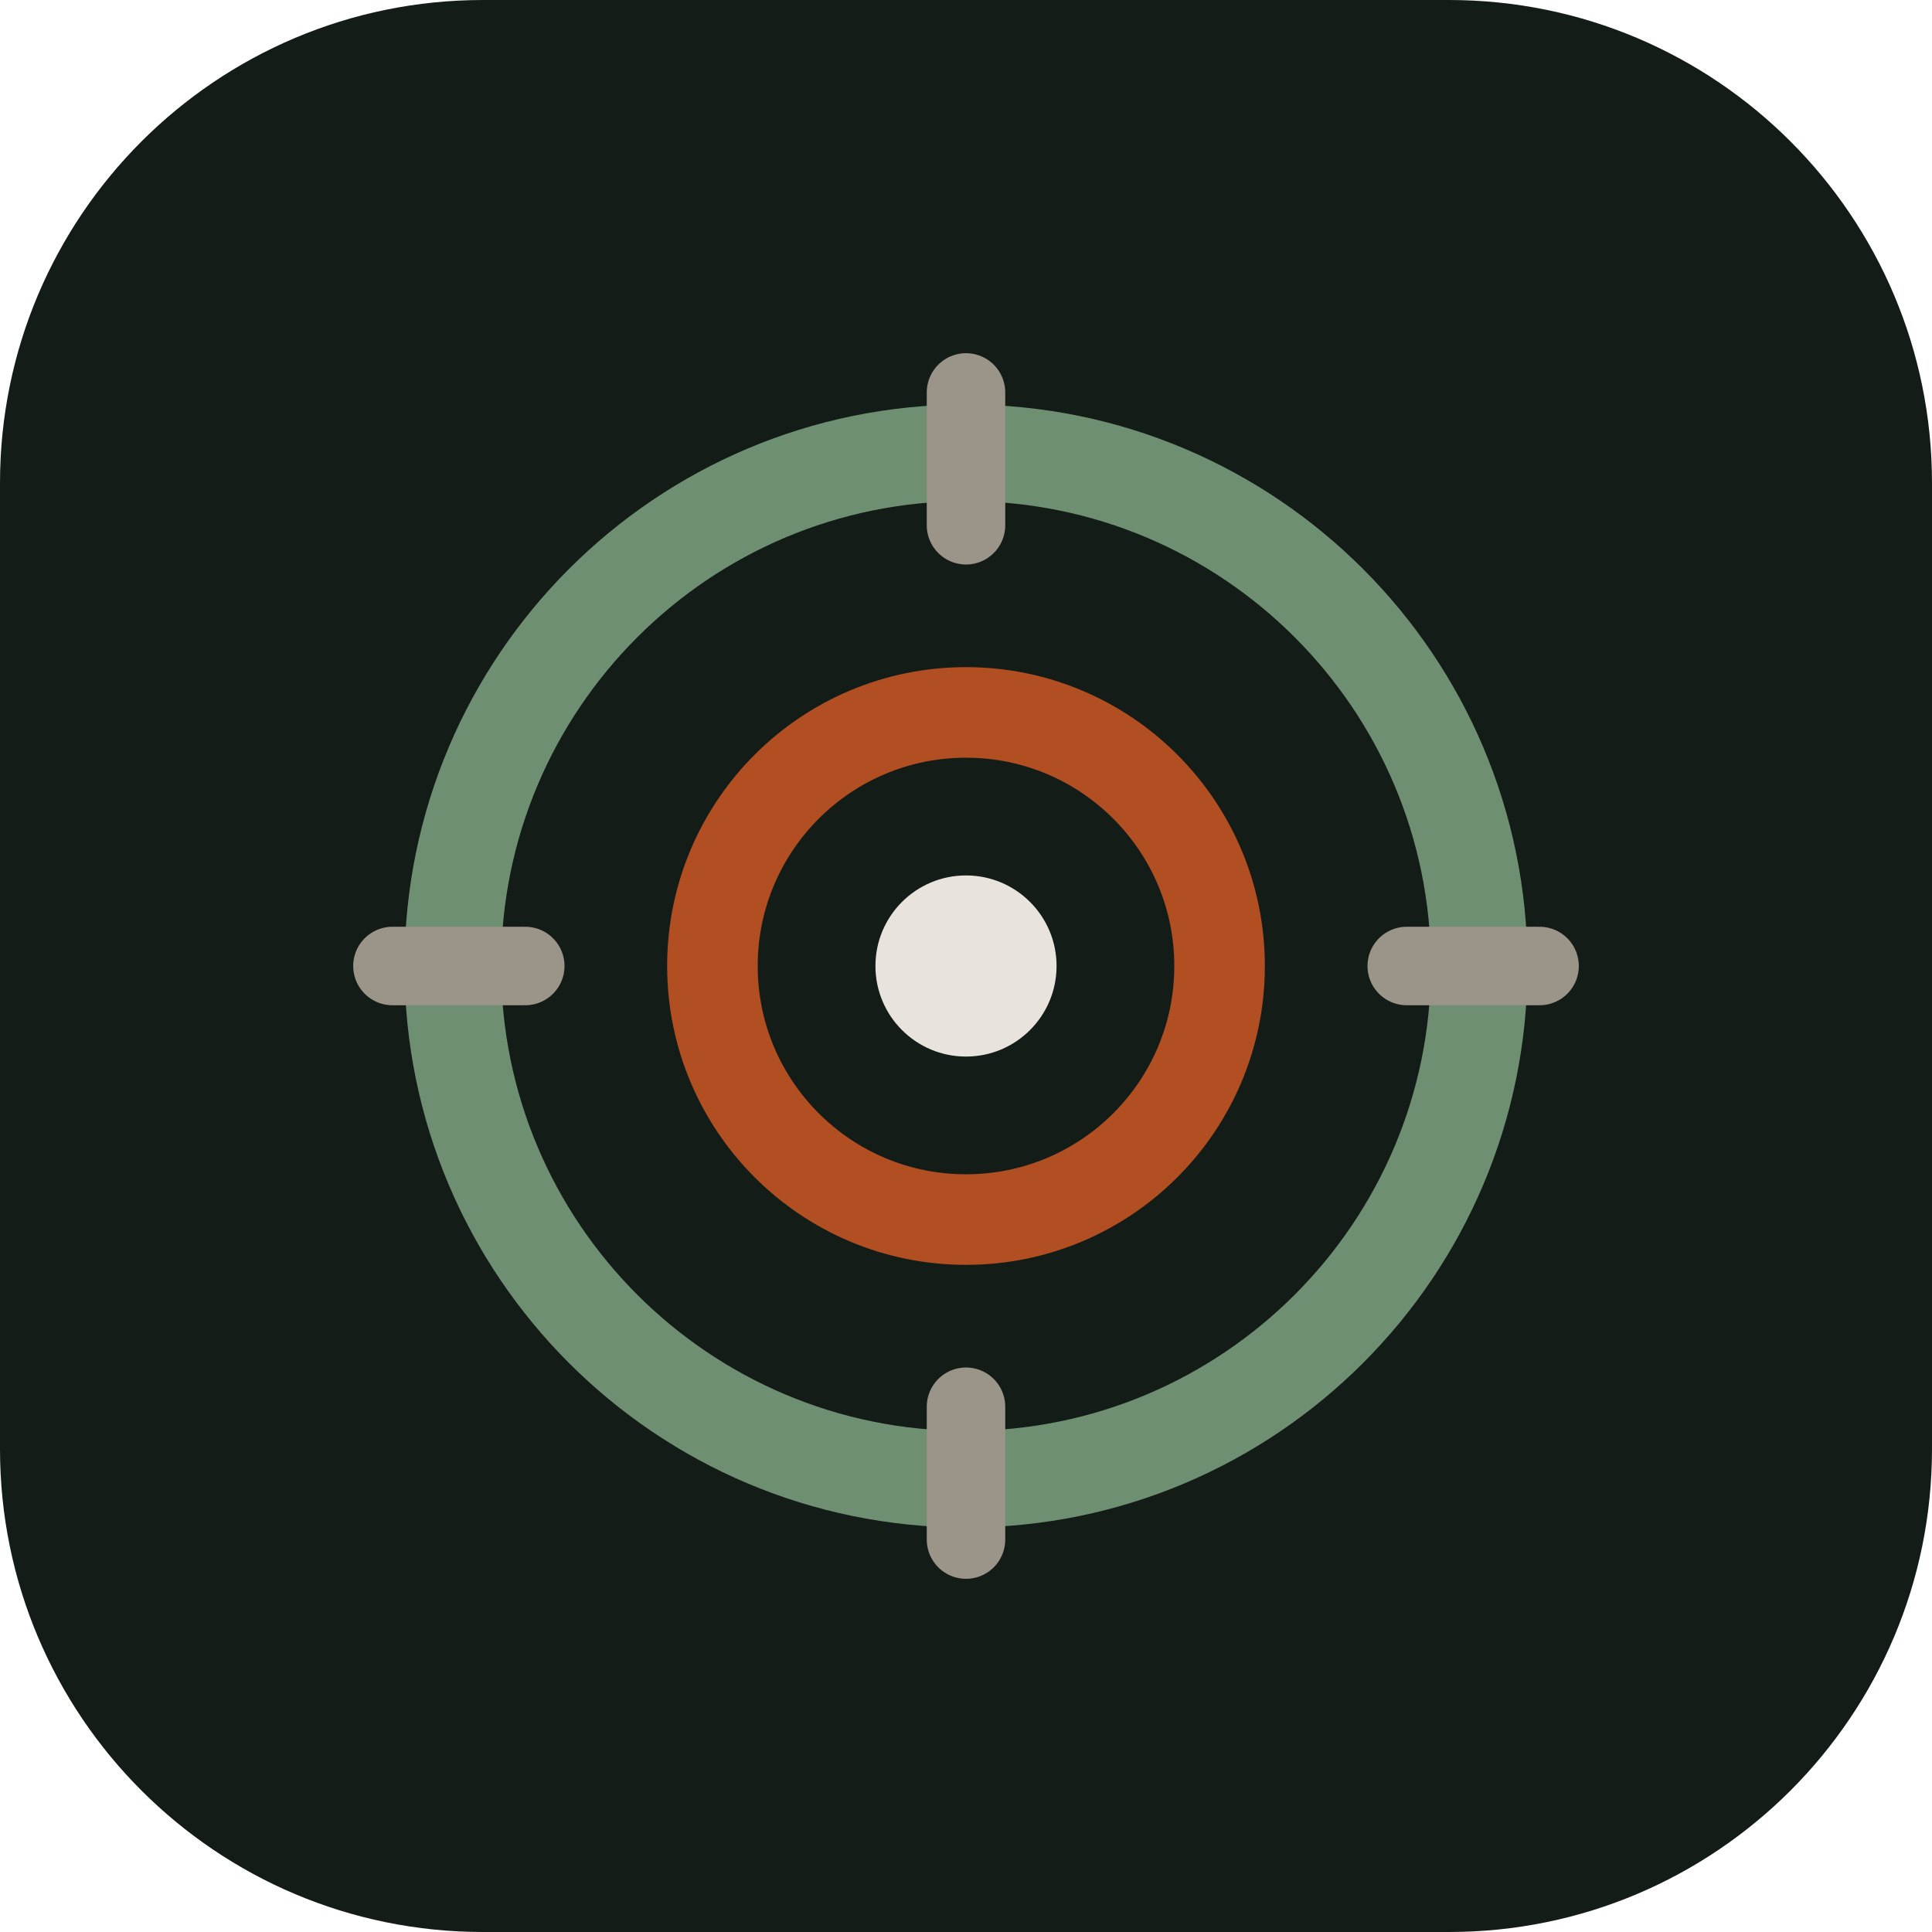
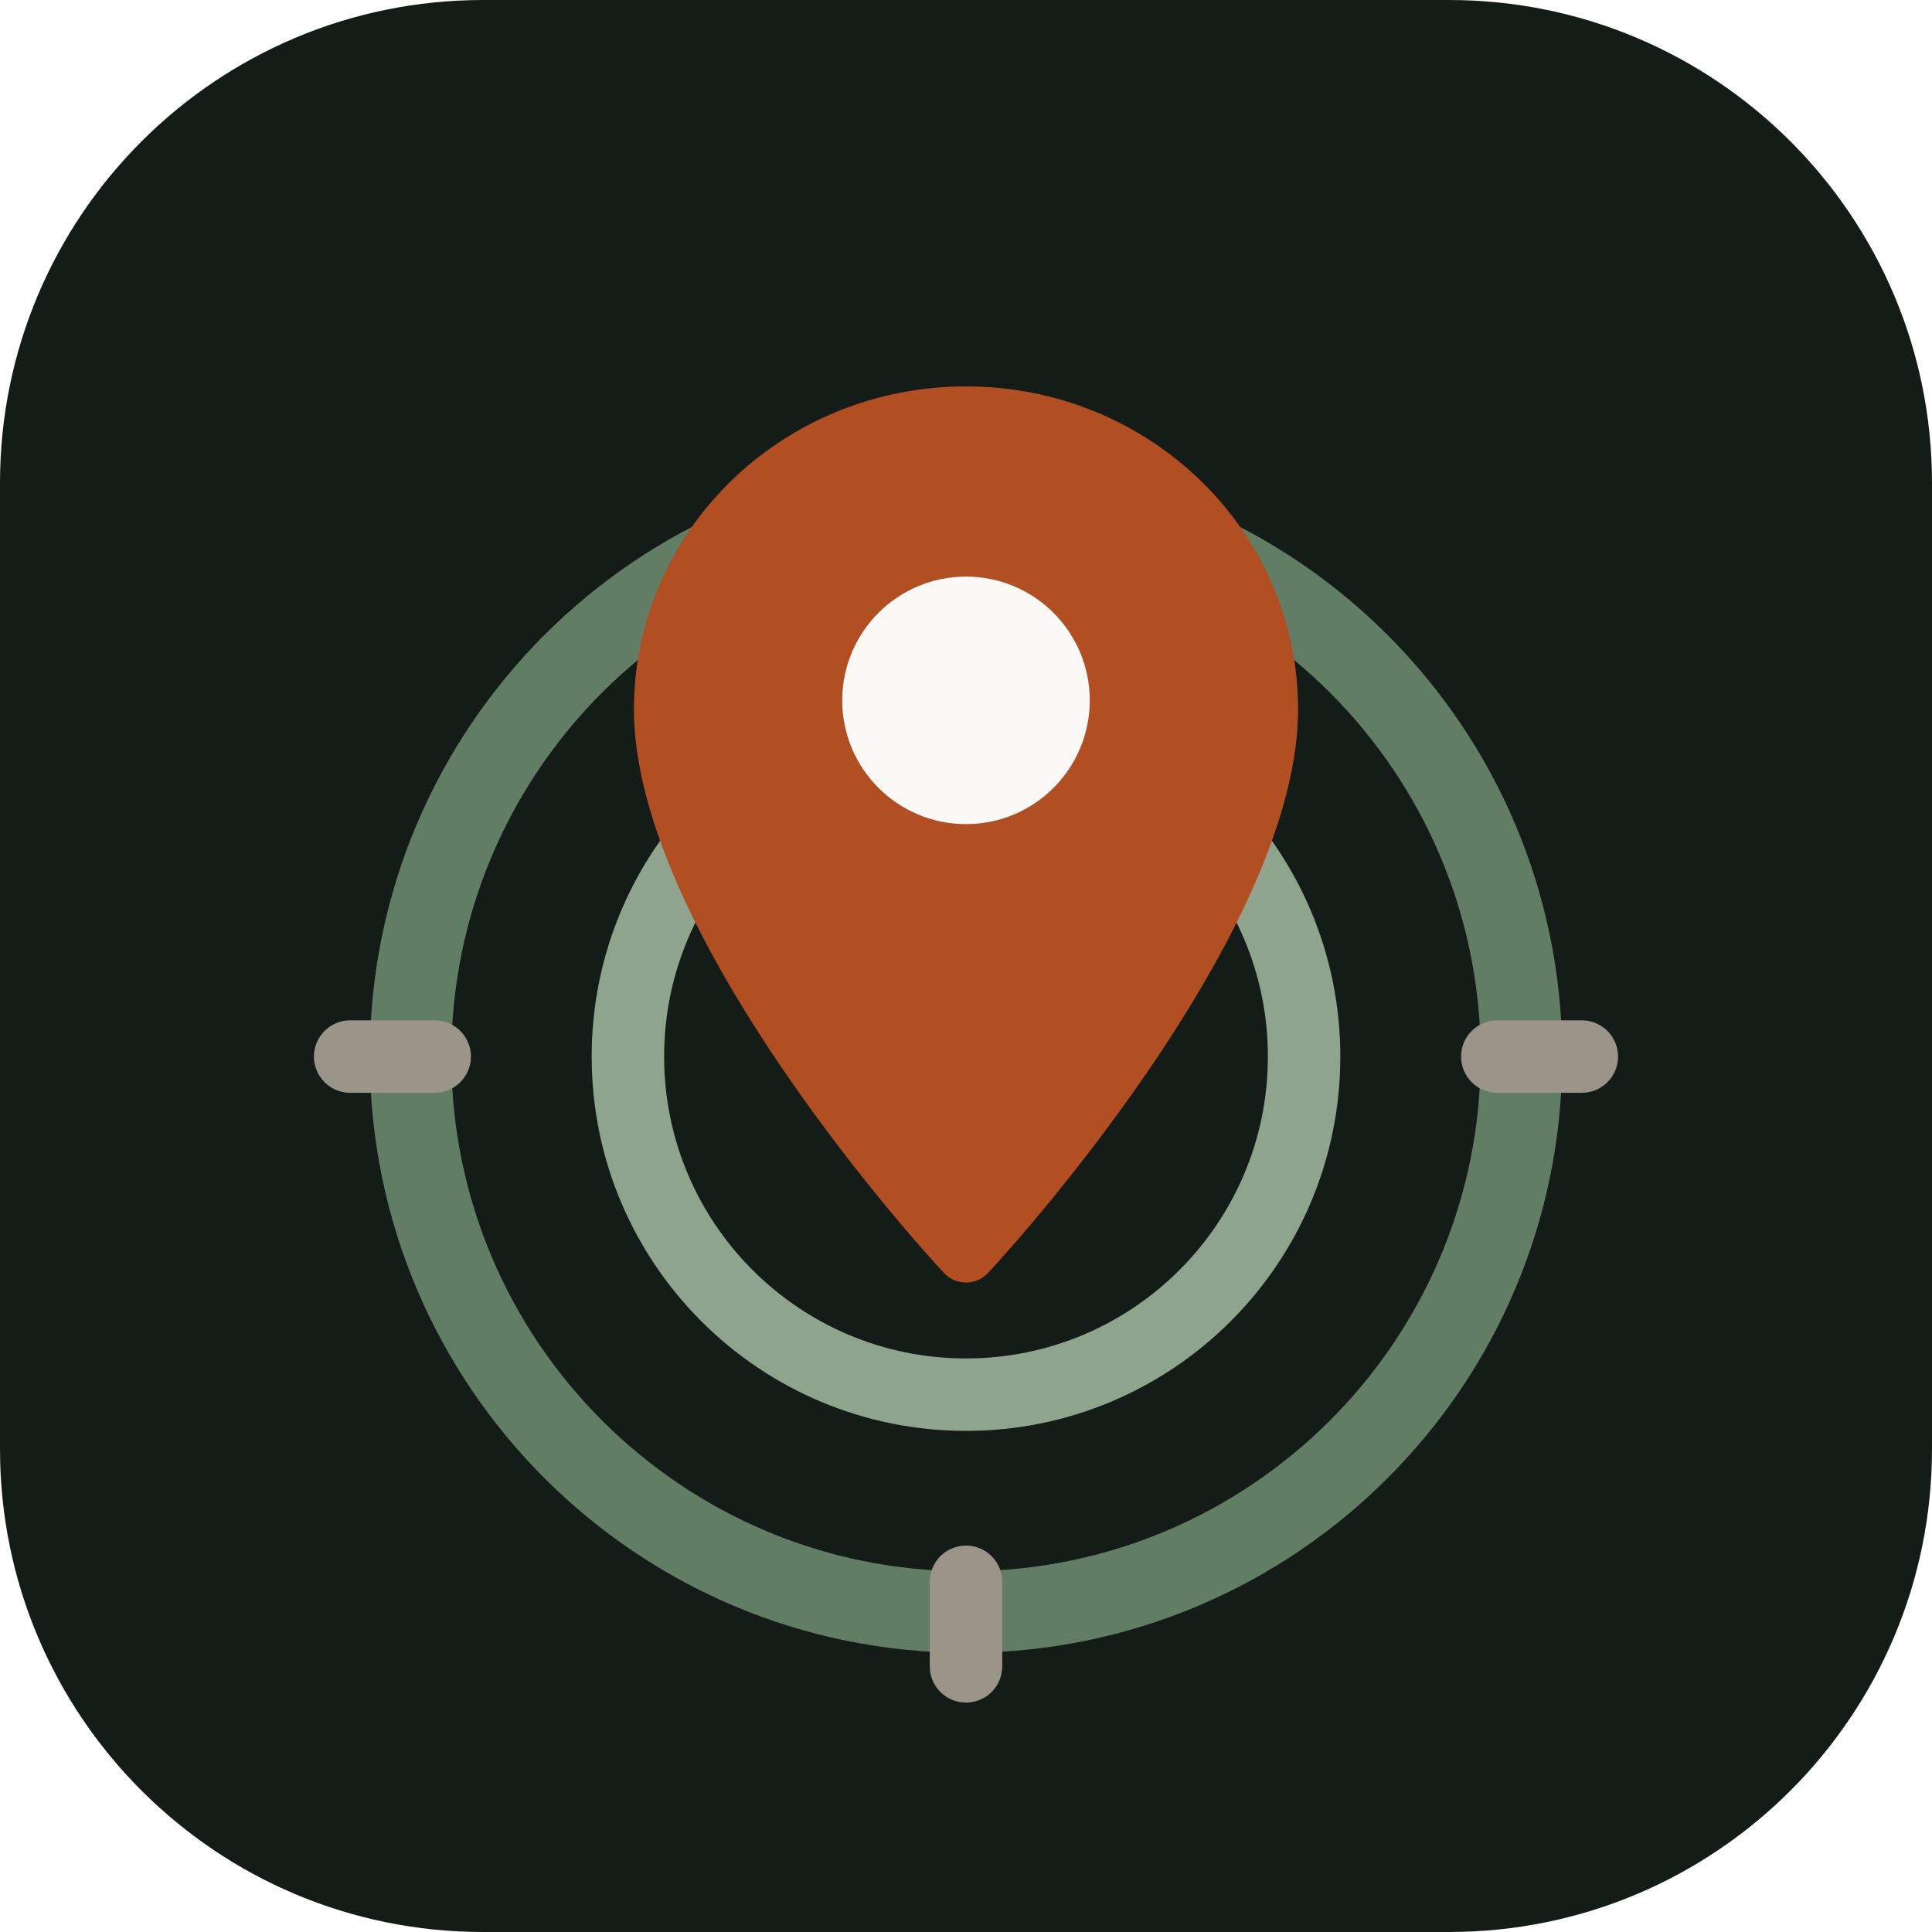
- <svg xmlns="http://www.w3.org/2000/svg" viewBox="0 0 32 32" fill="none">
+ <svg xmlns="http://www.w3.org/2000/svg" viewBox="0 0 32 32" fill="none" role="img" aria-label="Geo Job Hunt">
  <rect width="32" height="32" rx="8" fill="#141C18" />
-   <circle cx="16" cy="16" r="8.5" stroke="#6F8F72" stroke-width="1.6" />
-   <circle cx="16" cy="16" r="4.2" stroke="#B14E22" stroke-width="1.5" />
-   <circle cx="16" cy="16" r="1.5" fill="#E8E4DD" />
-   <path d="M16 6.5v2.2M16 23.3v2.2M6.5 16h2.2M23.3 16h2.2" stroke="#9B9488" stroke-width="1.3" stroke-linecap="round" />
+   <circle cx="16" cy="17.5" r="9.2" stroke="#6F8F72" stroke-width="1.35" opacity="0.85" />
+   <circle cx="16" cy="17.5" r="5.6" stroke="#9BB39A" stroke-width="1.2" opacity="0.9" />
+   <path d="M16 6.4c-3.05 0-5.5 2.4-5.5 5.35 0 3.55 4.4 8.55 5.15 9.35a.5.5 0 0 0 .7 0c.75-.8 5.15-5.8 5.15-9.35C21.5 8.8 19.05 6.4 16 6.4z" fill="#B14E22" />
+   <circle cx="16" cy="11.6" r="2.05" fill="#FAF9F5" />
+   <path d="M16 26.2v1.4M7.2 17.5H5.8M26.2 17.5h-1.4" stroke="#9B9488" stroke-width="1.2" stroke-linecap="round" />
</svg>
